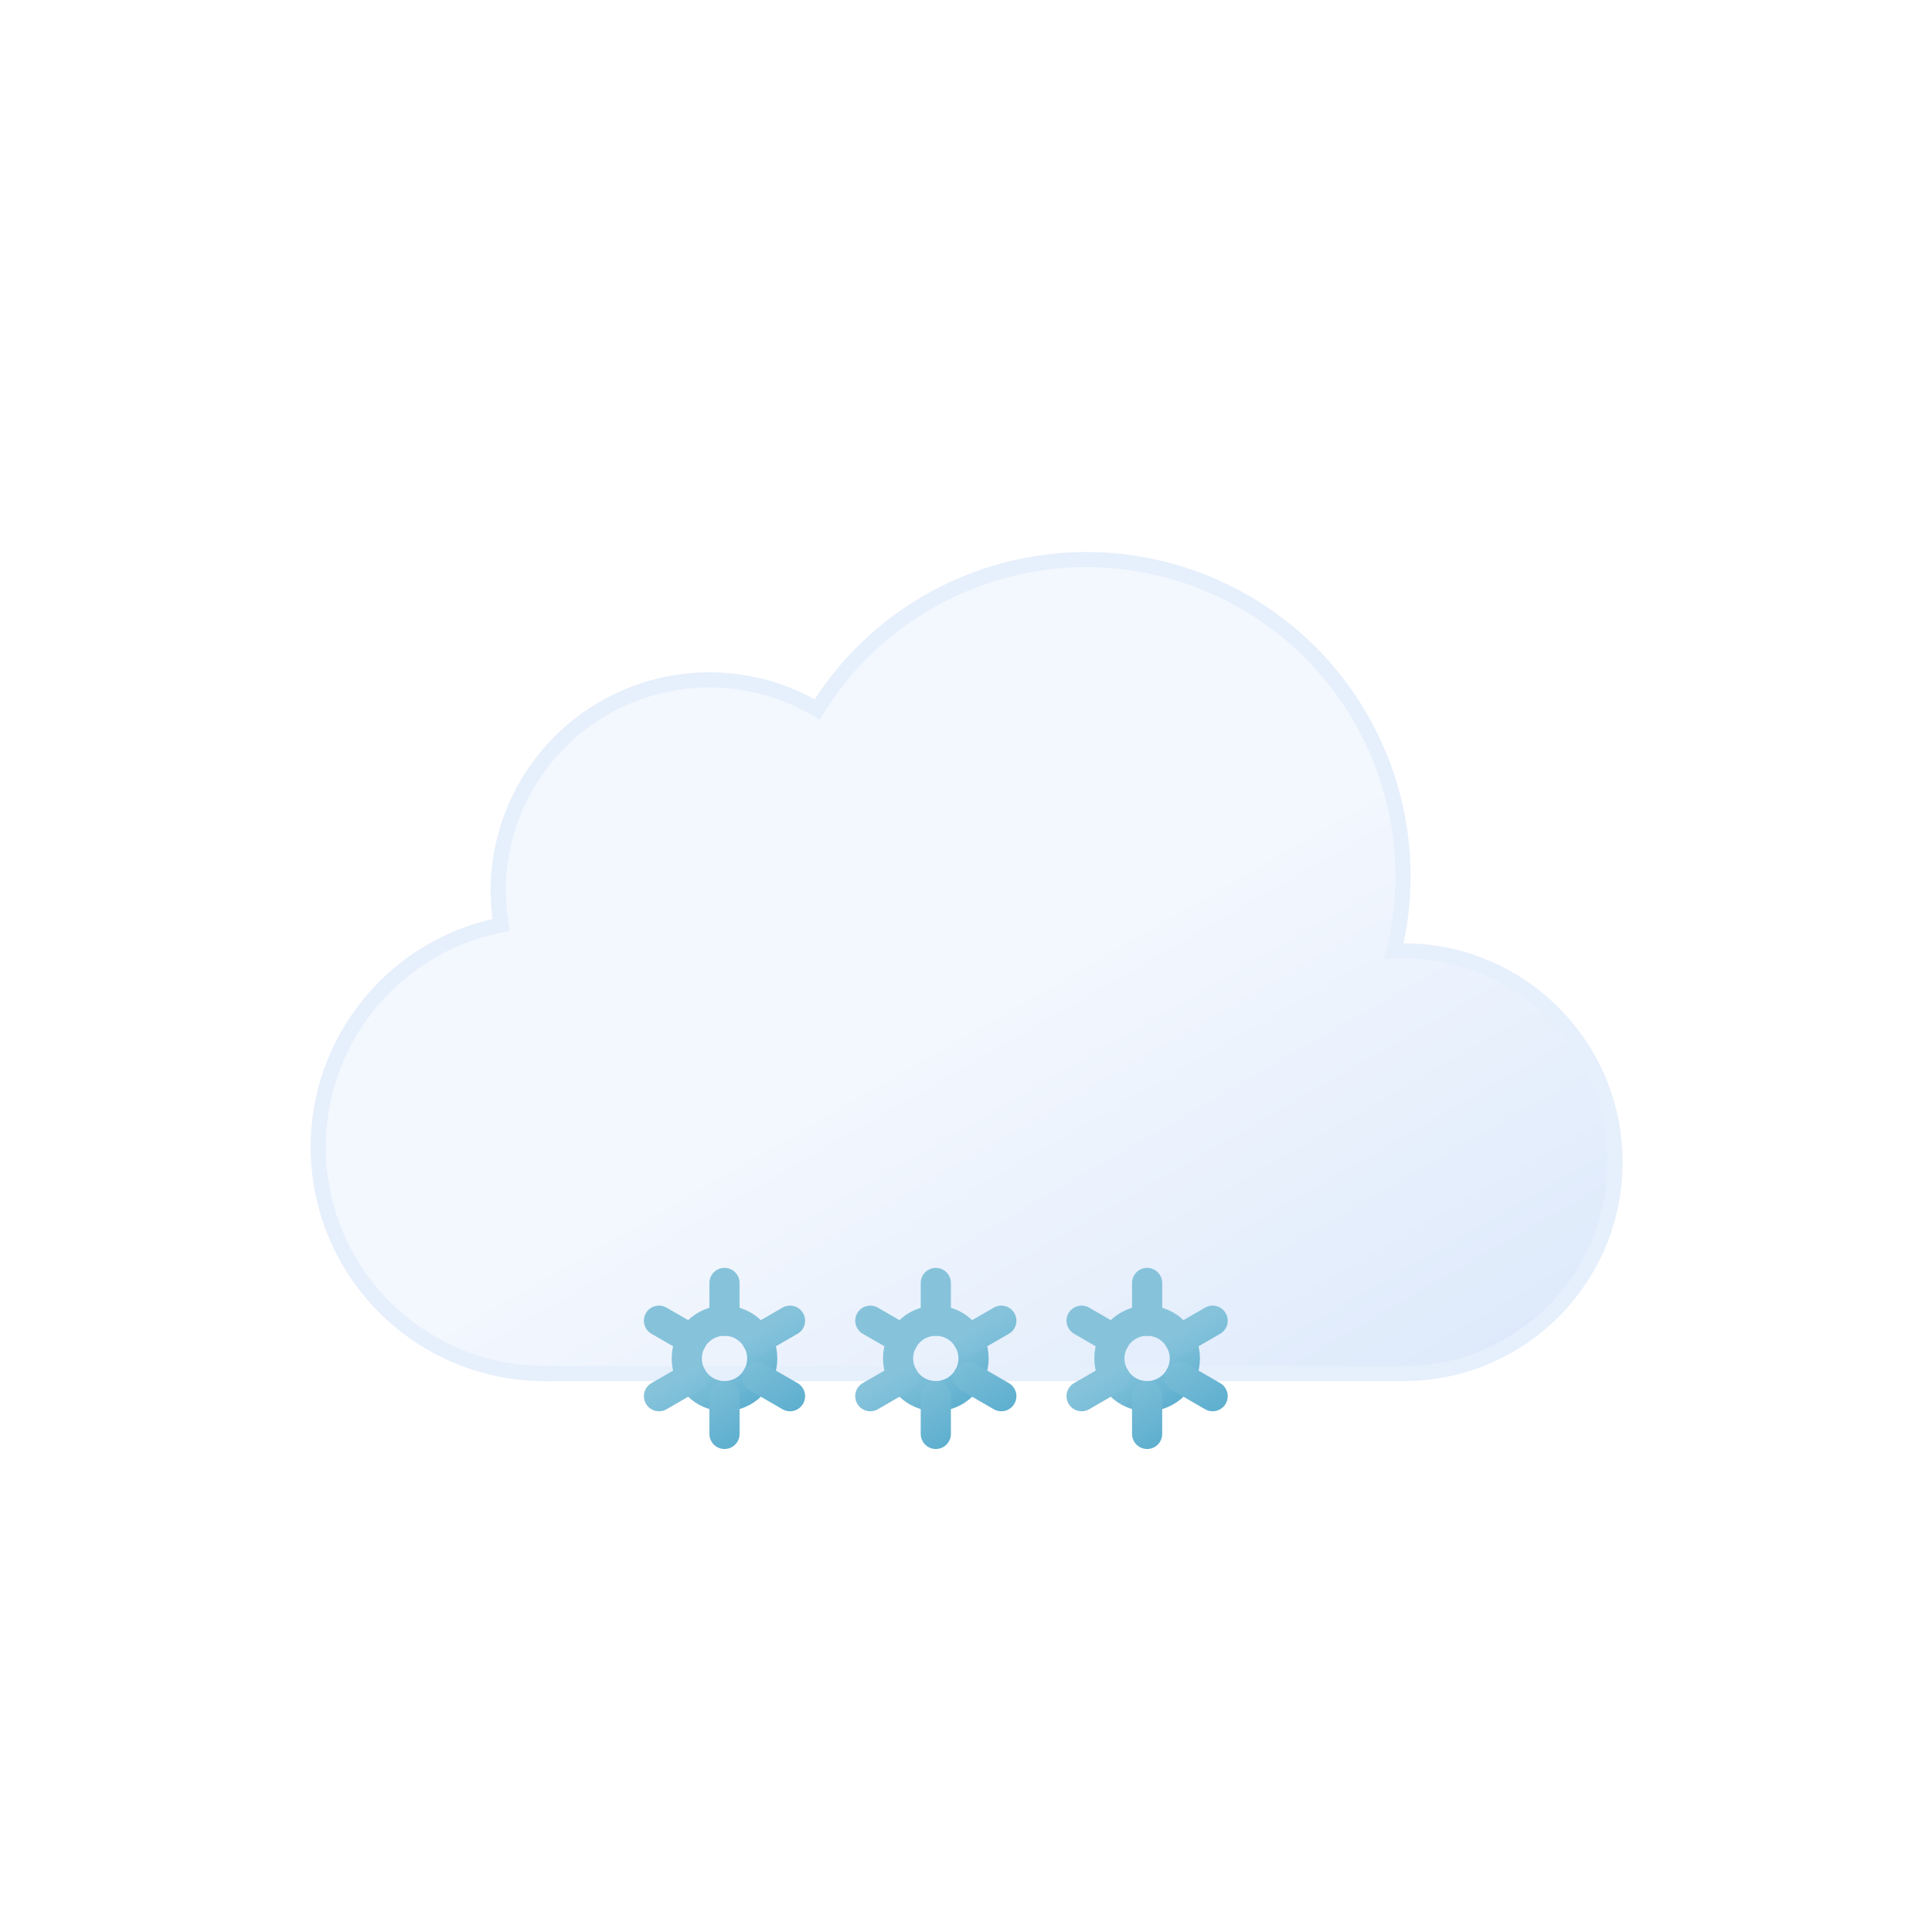
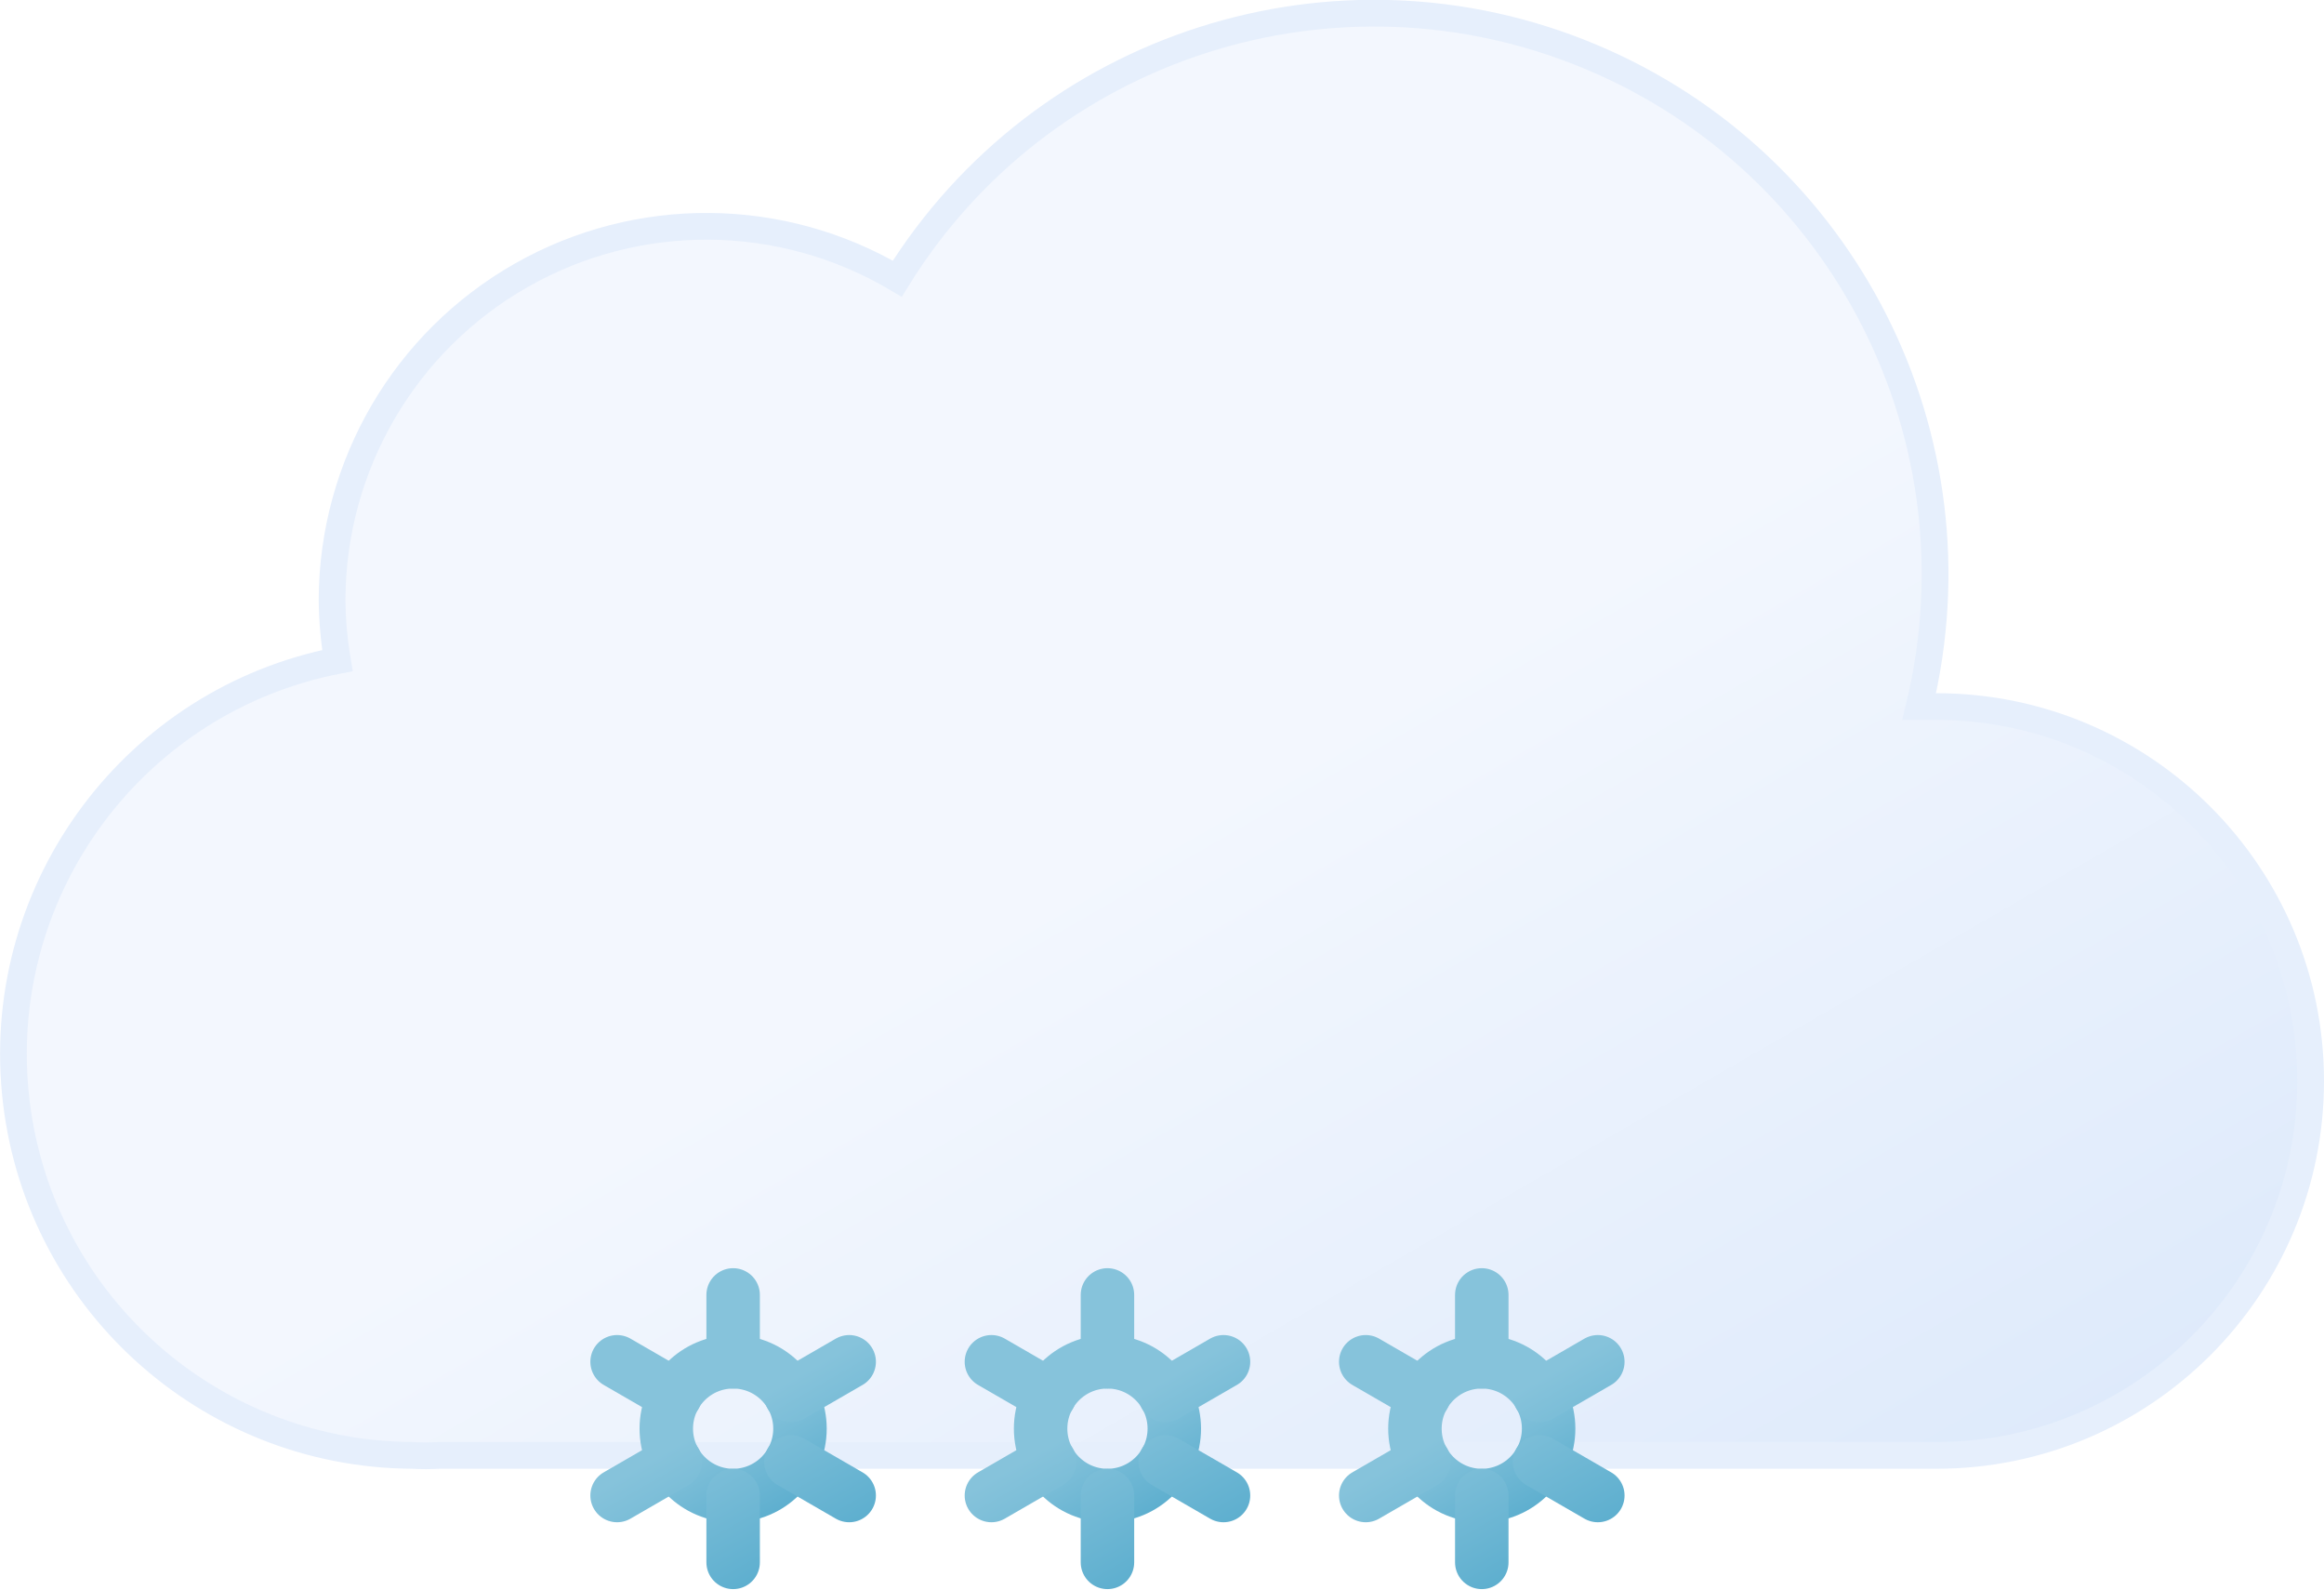
- <svg xmlns="http://www.w3.org/2000/svg" xmlns:xlink="http://www.w3.org/1999/xlink" viewBox="0 0 64 64">
+ <svg xmlns="http://www.w3.org/2000/svg" xmlns:xlink="http://www.w3.org/1999/xlink" viewBox="10.29 18.29 43.46 29.71">
  <defs>
    <linearGradient id="b" x1="22.56" x2="39.2" y1="21.96" y2="50.8" gradientUnits="userSpaceOnUse">
      <stop offset="0" stop-color="#f3f7fe" />
      <stop offset=".45" stop-color="#f3f7fe" />
      <stop offset="1" stop-color="#deeafb" />
    </linearGradient>
    <linearGradient id="a" x1="30.12" x2="31.88" y1="43.48" y2="46.52" gradientUnits="userSpaceOnUse">
      <stop offset="0" stop-color="#86c3db" />
      <stop offset=".45" stop-color="#86c3db" />
      <stop offset="1" stop-color="#5eafcf" />
    </linearGradient>
    <linearGradient id="c" x1="29.67" x2="32.33" y1="42.69" y2="47.31" xlink:href="#a" />
    <linearGradient id="d" x1="23.12" x2="24.88" y1="43.48" y2="46.52" xlink:href="#a" />
    <linearGradient id="e" x1="22.67" x2="25.33" y1="42.69" y2="47.31" xlink:href="#a" />
    <linearGradient id="f" x1="37.12" x2="38.88" y1="43.48" y2="46.52" xlink:href="#a" />
    <linearGradient id="g" x1="36.67" x2="39.33" y1="42.69" y2="47.31" xlink:href="#a" />
  </defs>
  <path fill="url(#b)" stroke="#e6effc" stroke-miterlimit="10" stroke-width=".5" d="M46.5 31.5h-.32a10.49 10.49 0 00-19.11-8 7 7 0 00-10.57 6 7.21 7.21 0 00.1 1.14A7.5 7.5 0 0018 45.5a4.19 4.19 0 00.5 0v0h28a7 7 0 000-14z" />
  <g>
    <circle cx="31" cy="45" r="1.25" fill="none" stroke="url(#a)" stroke-miterlimit="10" />
    <path fill="none" stroke="url(#c)" stroke-linecap="round" stroke-miterlimit="10" d="M33.17 46.25l-1.09-.63m-2.16-1.24l-1.09-.63M31 42.5v1.25m0 3.75v-1.25m-1.08-.63l-1.09.63m4.34-2.5l-1.09.63" />
    <animateTransform additive="sum" attributeName="transform" dur="4s" repeatCount="indefinite" type="translate" values="-1 -6; 1 12" />
    <animateTransform additive="sum" attributeName="transform" dur="9s" repeatCount="indefinite" type="rotate" values="0 31 45; 360 31 45" />
    <animate attributeName="opacity" dur="4s" repeatCount="indefinite" values="0;1;1;1;0" />
  </g>
  <g>
    <circle cx="24" cy="45" r="1.25" fill="none" stroke="url(#d)" stroke-miterlimit="10" />
    <path fill="none" stroke="url(#e)" stroke-linecap="round" stroke-miterlimit="10" d="M26.17 46.25l-1.09-.63m-2.16-1.24l-1.09-.63M24 42.5v1.25m0 3.75v-1.25m-1.08-.63l-1.09.63m4.34-2.5l-1.09.63" />
    <animateTransform additive="sum" attributeName="transform" begin="-2s" dur="4s" repeatCount="indefinite" type="translate" values="1 -6; -1 12" />
    <animateTransform additive="sum" attributeName="transform" dur="9s" repeatCount="indefinite" type="rotate" values="0 24 45; 360 24 45" />
    <animate attributeName="opacity" begin="-2s" dur="4s" repeatCount="indefinite" values="0;1;1;1;0" />
  </g>
  <g>
    <circle cx="38" cy="45" r="1.25" fill="none" stroke="url(#f)" stroke-miterlimit="10" />
    <path fill="none" stroke="url(#g)" stroke-linecap="round" stroke-miterlimit="10" d="M40.17 46.25l-1.09-.63m-2.16-1.24l-1.09-.63M38 42.5v1.25m0 3.75v-1.25m-1.08-.63l-1.09.63m4.34-2.5l-1.09.63" />
    <animateTransform additive="sum" attributeName="transform" begin="-1s" dur="4s" repeatCount="indefinite" type="translate" values="1 -6; -1 12" />
    <animateTransform additive="sum" attributeName="transform" dur="9s" repeatCount="indefinite" type="rotate" values="0 38 45; 360 38 45" />
    <animate attributeName="opacity" begin="-1s" dur="4s" repeatCount="indefinite" values="0;1;1;1;0" />
  </g>
</svg>
